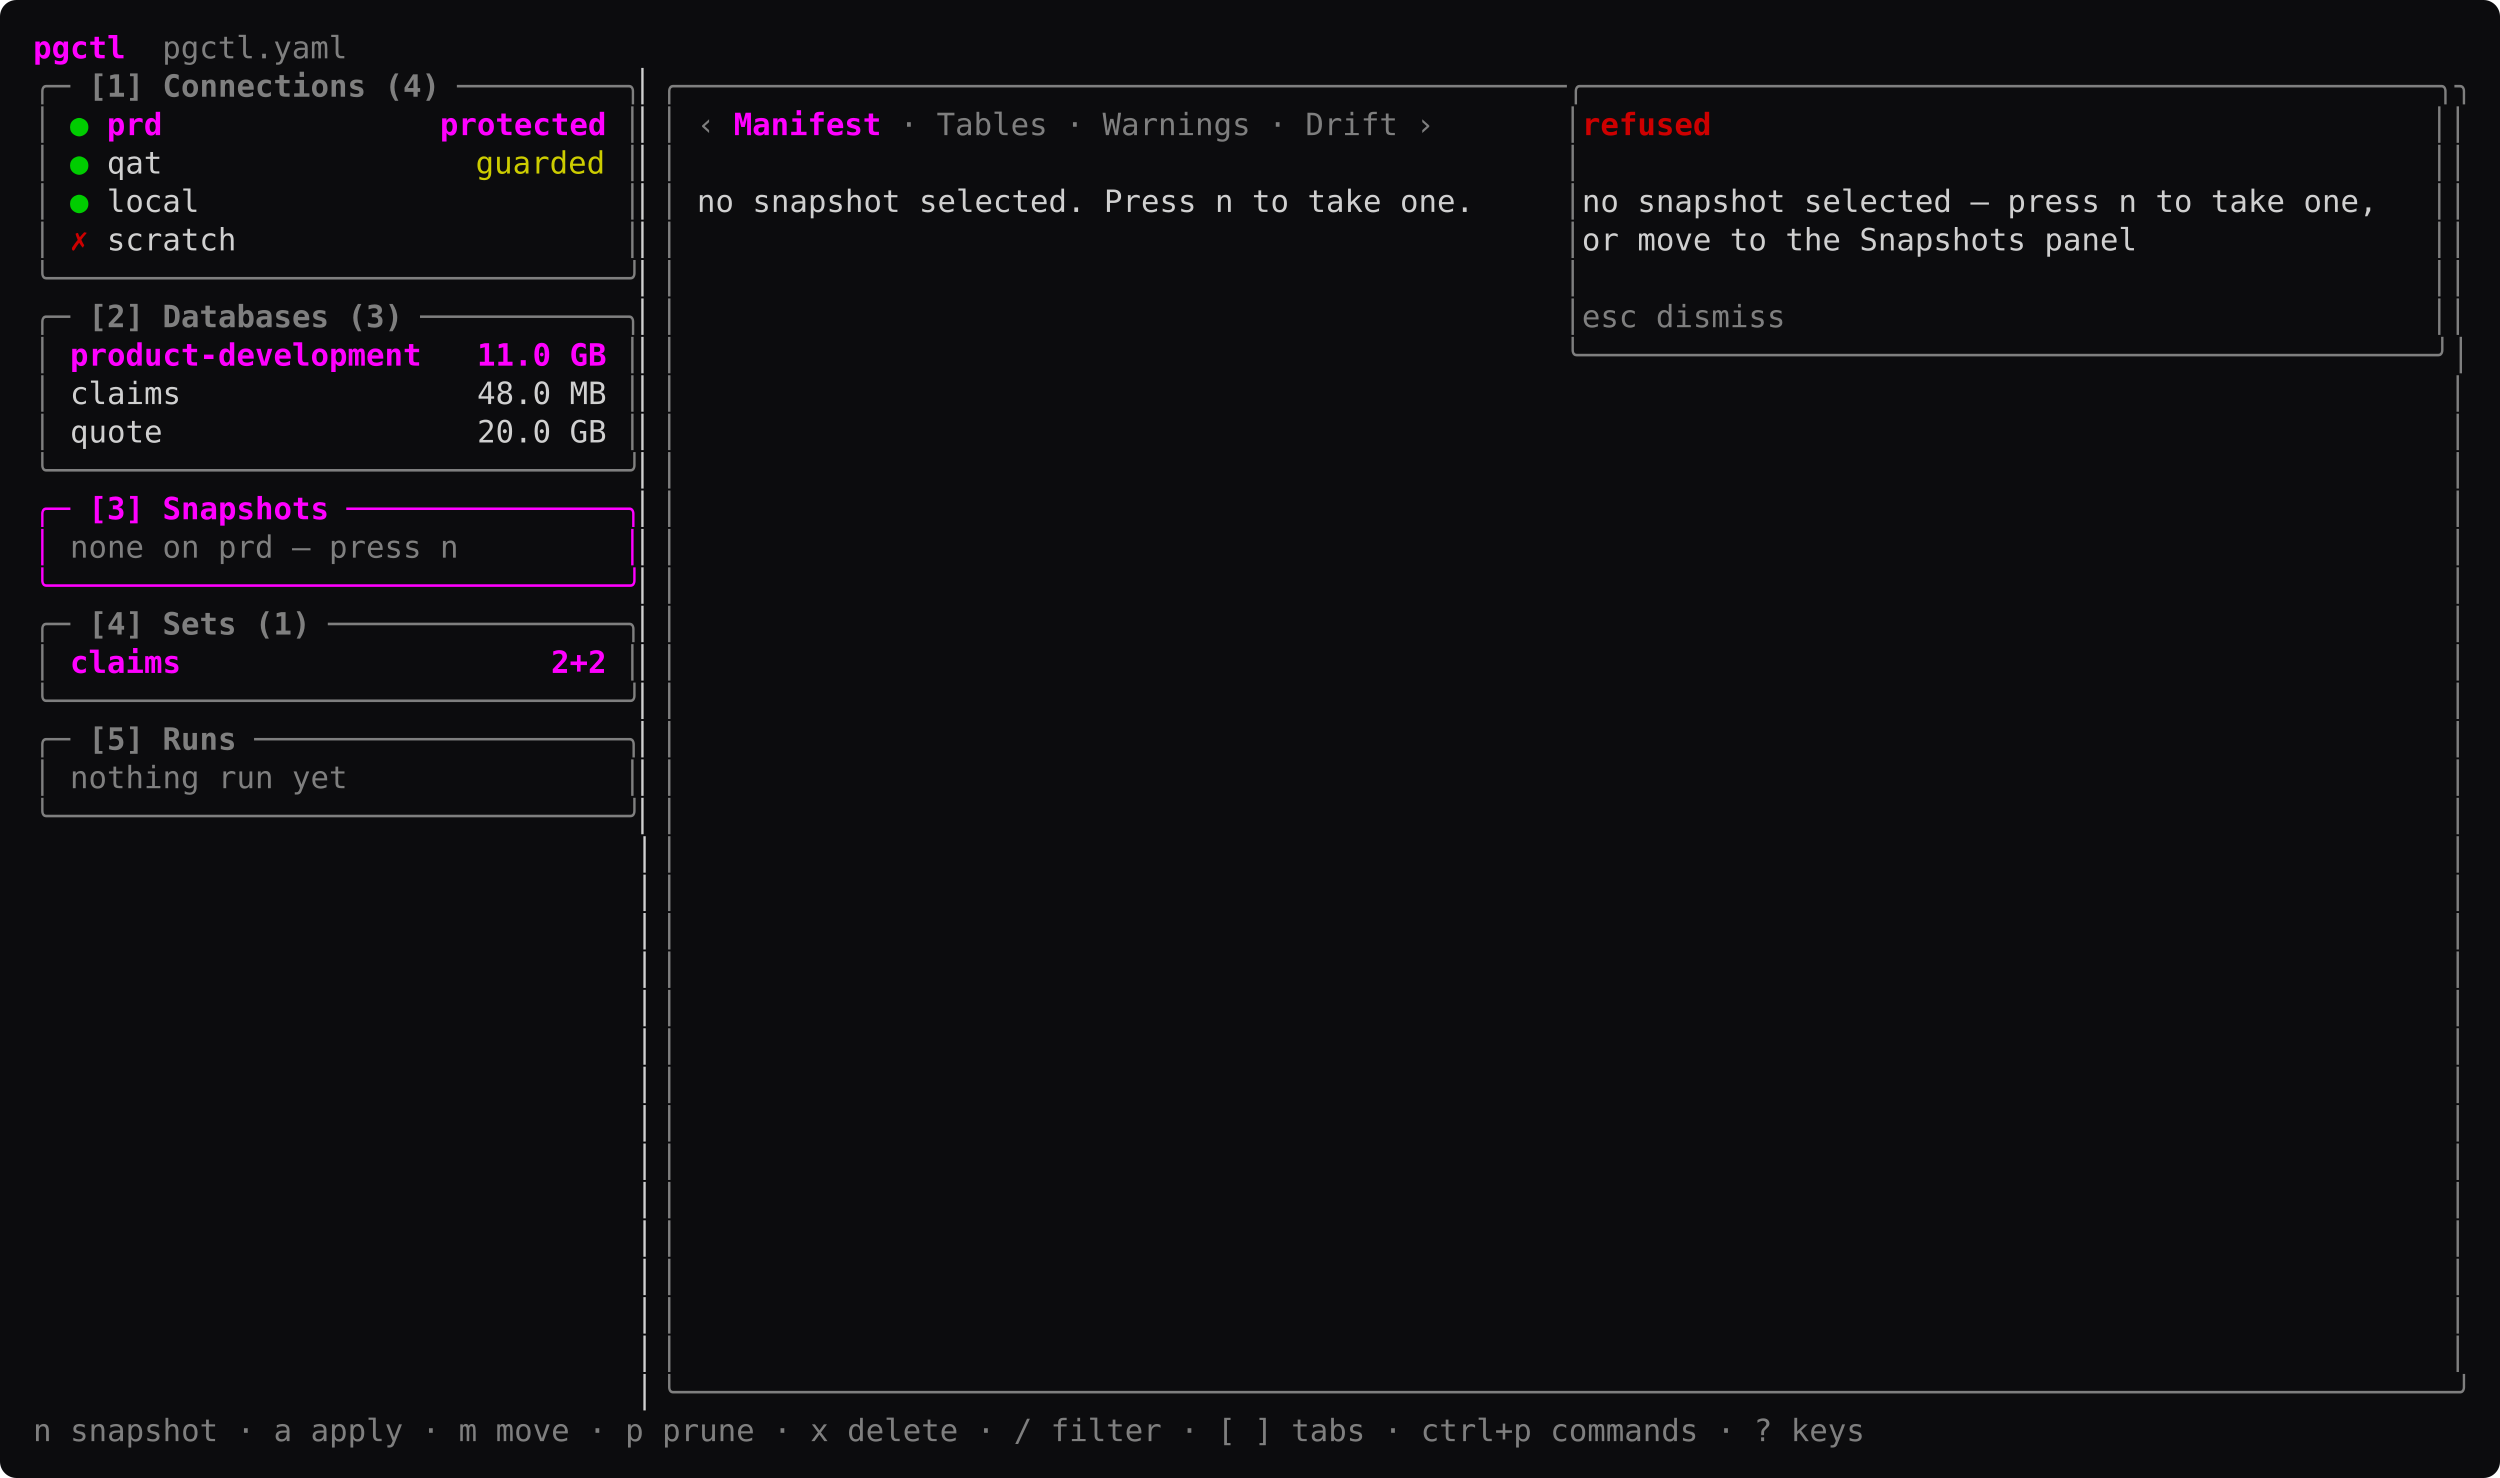
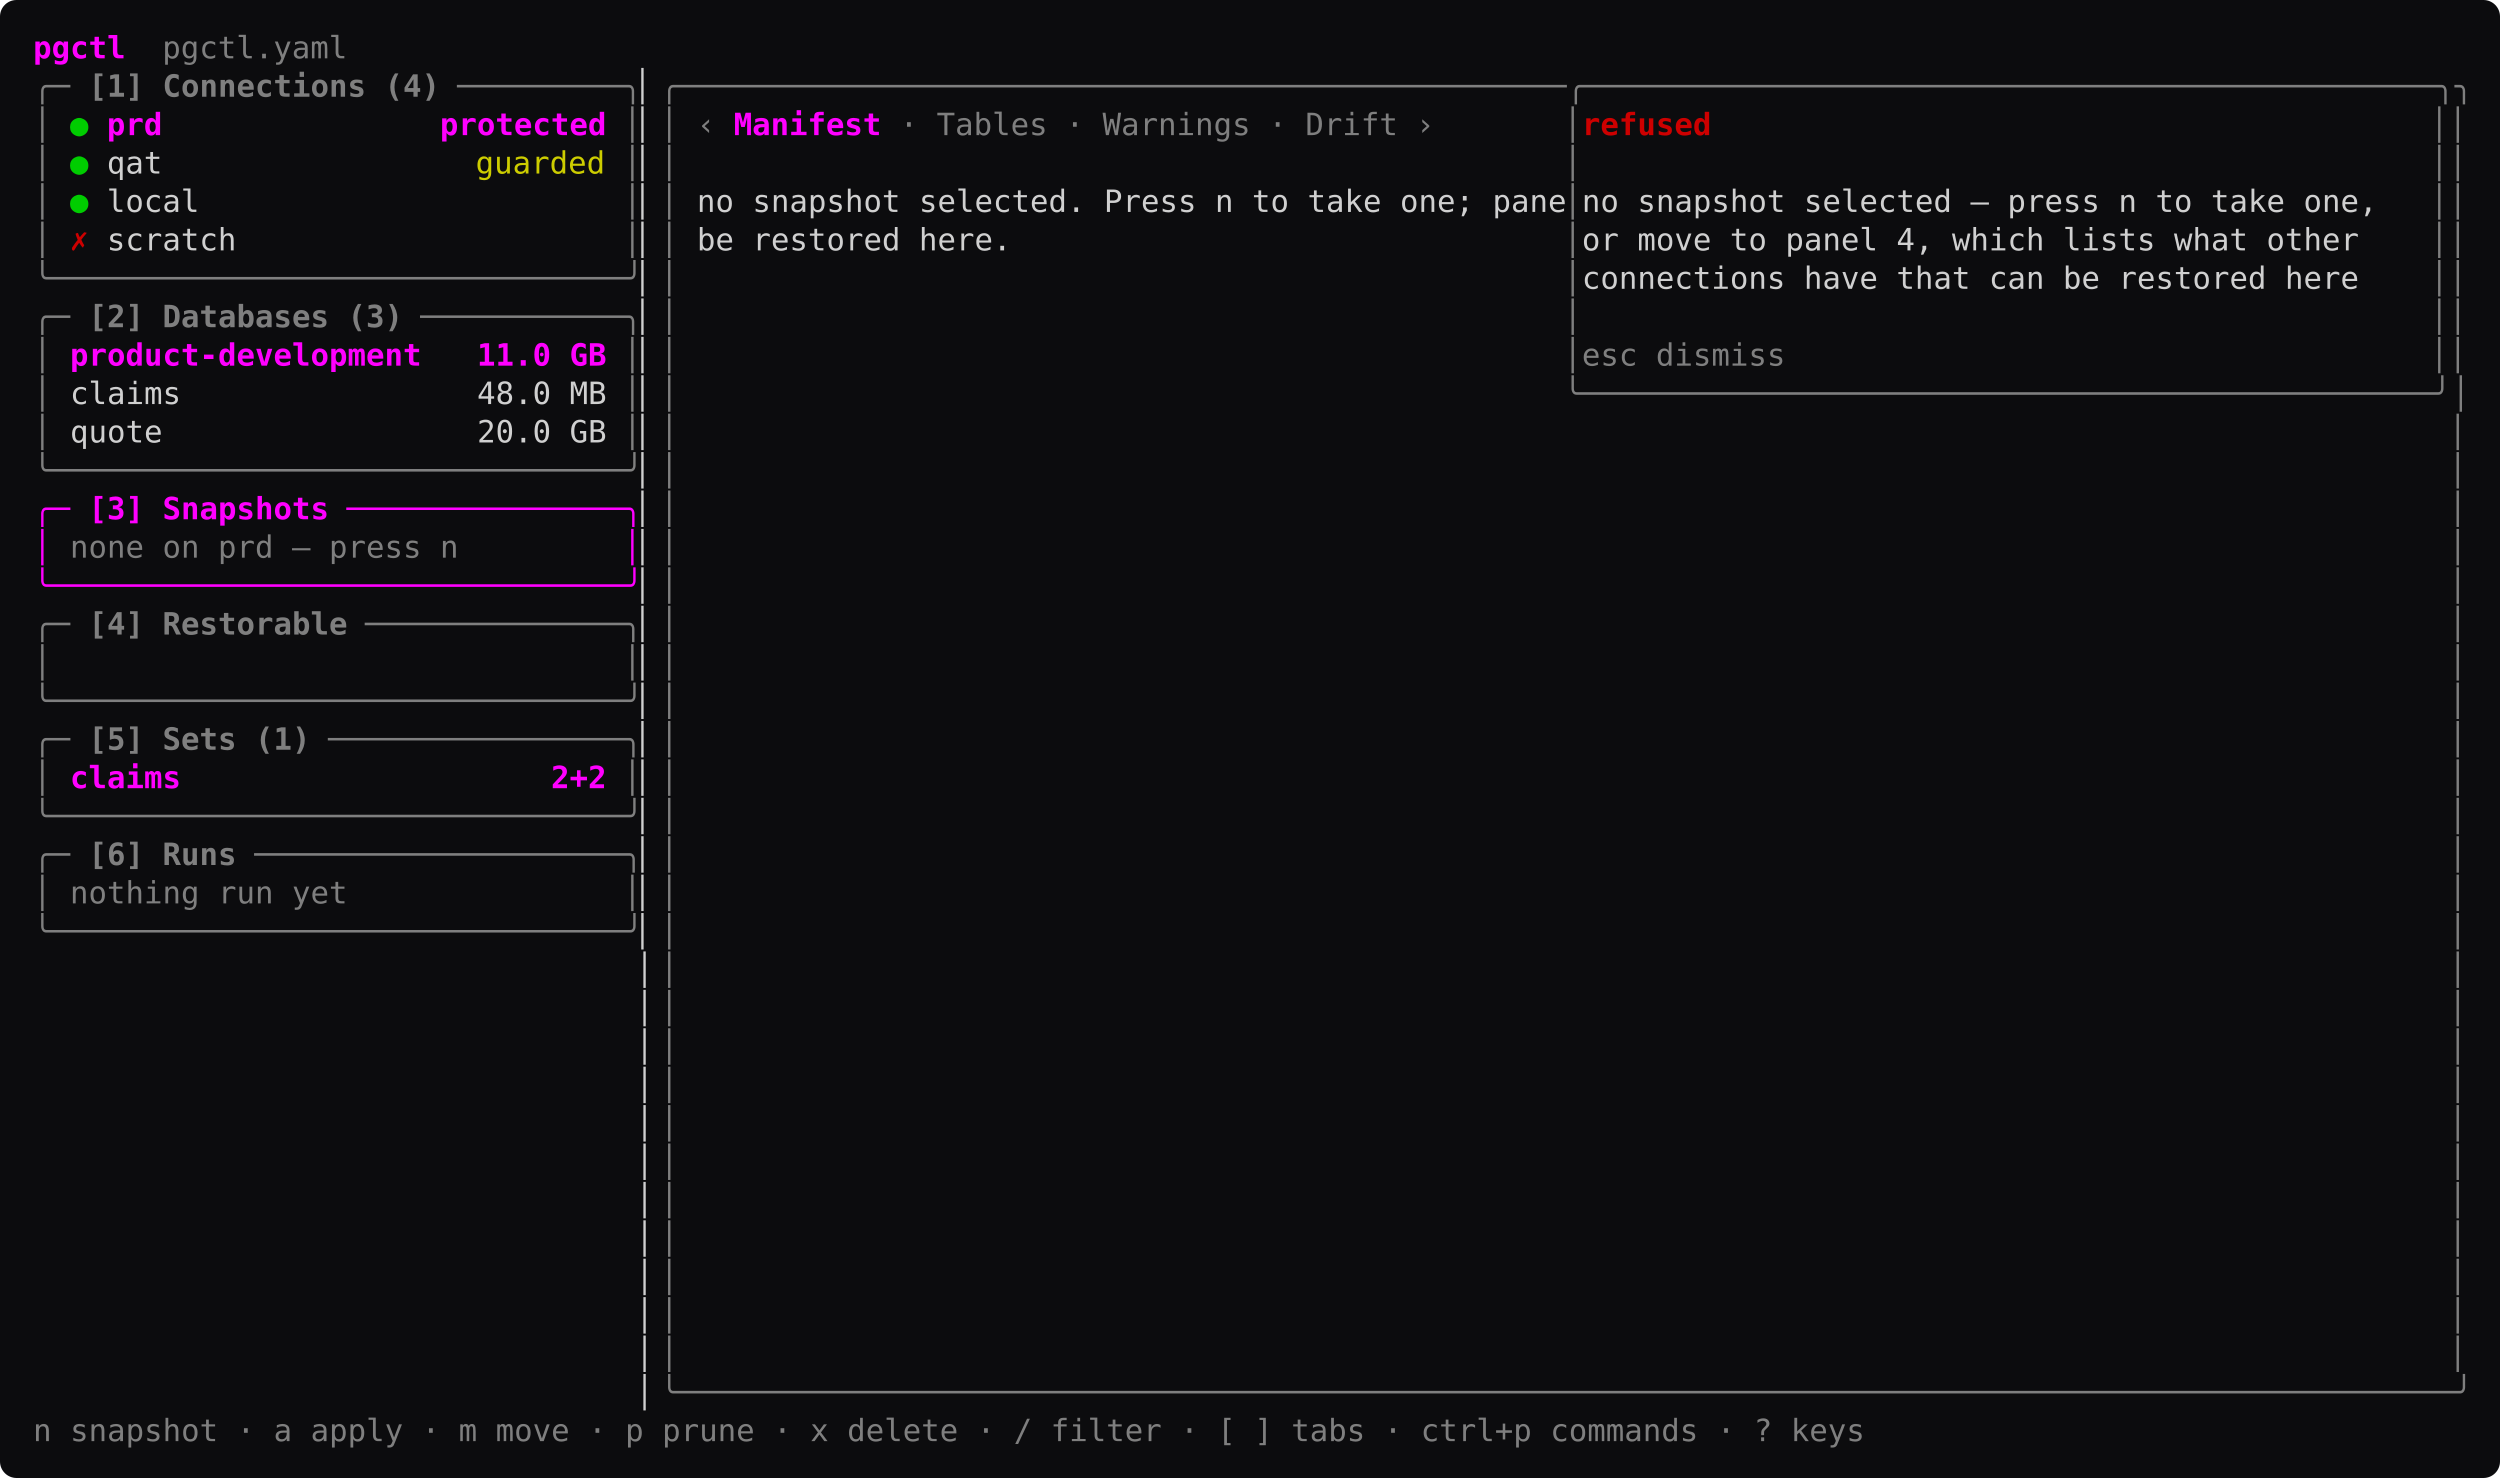
<svg xmlns="http://www.w3.org/2000/svg" width="1057.6" height="625.25" viewBox="0 0 1057.6 625.25" font-family="ui-monospace, 'SF Mono', SFMono-Regular, Menlo, Consolas, 'DejaVu Sans Mono', monospace" font-size="13" role="img">
  <rect width="1057.6" height="625.25" rx="7" fill="#0c0c0e" />
  <text x="14" y="24.68" textLength="39" lengthAdjust="spacing" fill="#ff00ff" font-weight="600" xml:space="preserve">pgctl</text>
  <text x="53" y="24.68" textLength="93.6" lengthAdjust="spacing" fill="#7f7f7f" xml:space="preserve">  pgctl.yaml</text>
  <text x="14" y="40.92" textLength="15.6" lengthAdjust="spacing" fill="#7f7f7f" xml:space="preserve">╭─</text>
  <text x="29.6" y="40.92" textLength="156" lengthAdjust="spacing" fill="#7f7f7f" font-weight="600" xml:space="preserve"> [1] Connections (4)</text>
  <text x="193.4" y="40.92" textLength="78" lengthAdjust="spacing" fill="#7f7f7f" xml:space="preserve">─────────╮</text>
  <text x="271.4" y="40.92" textLength="7.8" lengthAdjust="spacing" fill="#d0d0d0" xml:space="preserve">▏</text>
  <text x="279.2" y="40.92" textLength="764.4" lengthAdjust="spacing" fill="#7f7f7f" xml:space="preserve">╭────────────────────────────────────────────────╭──────────────────────────────────────────────╮╮</text>
  <text x="14" y="57.17" textLength="7.8" lengthAdjust="spacing" fill="#7f7f7f" xml:space="preserve">│</text>
  <text x="29.6" y="57.17" textLength="7.8" lengthAdjust="spacing" fill="#00cd00" xml:space="preserve">●</text>
  <text x="45.2" y="57.17" textLength="210.6" lengthAdjust="spacing" fill="#ff00ff" font-weight="600" xml:space="preserve">prd               protected</text>
  <text x="263.6" y="57.17" textLength="7.8" lengthAdjust="spacing" fill="#7f7f7f" xml:space="preserve">│</text>
  <text x="271.4" y="57.17" textLength="7.8" lengthAdjust="spacing" fill="#d0d0d0" xml:space="preserve">▏</text>
  <text x="279.2" y="57.17" textLength="7.8" lengthAdjust="spacing" fill="#7f7f7f" xml:space="preserve">│</text>
  <text x="294.8" y="57.17" textLength="7.8" lengthAdjust="spacing" fill="#7f7f7f" xml:space="preserve">‹</text>
  <text x="310.4" y="57.17" textLength="7.8" lengthAdjust="spacing" fill="#ff00ff" font-weight="600" xml:space="preserve">M</text>
  <text x="318.2" y="57.17" textLength="7.8" lengthAdjust="spacing" fill="#ff00ff" font-weight="600" xml:space="preserve">a</text>
  <text x="326" y="57.17" textLength="7.8" lengthAdjust="spacing" fill="#ff00ff" font-weight="600" xml:space="preserve">n</text>
  <text x="333.8" y="57.17" textLength="7.8" lengthAdjust="spacing" fill="#ff00ff" font-weight="600" xml:space="preserve">i</text>
  <text x="341.6" y="57.17" textLength="7.8" lengthAdjust="spacing" fill="#ff00ff" font-weight="600" xml:space="preserve">f</text>
  <text x="349.4" y="57.17" textLength="7.8" lengthAdjust="spacing" fill="#ff00ff" font-weight="600" xml:space="preserve">e</text>
  <text x="357.2" y="57.17" textLength="7.8" lengthAdjust="spacing" fill="#ff00ff" font-weight="600" xml:space="preserve">s</text>
  <text x="365" y="57.17" textLength="7.8" lengthAdjust="spacing" fill="#ff00ff" font-weight="600" xml:space="preserve">t</text>
  <text x="380.6" y="57.17" textLength="7.8" lengthAdjust="spacing" fill="#7f7f7f" xml:space="preserve">·</text>
  <text x="388.4" y="57.17" textLength="54.6" lengthAdjust="spacing" fill="#7f7f7f" xml:space="preserve"> Tables</text>
  <text x="450.8" y="57.17" textLength="7.8" lengthAdjust="spacing" fill="#7f7f7f" xml:space="preserve">·</text>
  <text x="458.6" y="57.17" textLength="70.2" lengthAdjust="spacing" fill="#7f7f7f" xml:space="preserve"> Warnings</text>
  <text x="536.6" y="57.17" textLength="7.8" lengthAdjust="spacing" fill="#7f7f7f" xml:space="preserve">·</text>
  <text x="544.4" y="57.17" textLength="46.8" lengthAdjust="spacing" fill="#7f7f7f" xml:space="preserve"> Drift</text>
  <text x="599" y="57.17" textLength="7.8" lengthAdjust="spacing" fill="#7f7f7f" xml:space="preserve">›</text>
  <text x="661.4" y="57.17" textLength="7.8" lengthAdjust="spacing" fill="#7f7f7f" xml:space="preserve">│</text>
  <text x="669.2" y="57.17" textLength="54.6" lengthAdjust="spacing" fill="#cd0000" font-weight="600" xml:space="preserve">refused</text>
  <text x="1028" y="57.17" textLength="15.6" lengthAdjust="spacing" fill="#7f7f7f" xml:space="preserve">││</text>
  <text x="14" y="73.42" textLength="7.8" lengthAdjust="spacing" fill="#7f7f7f" xml:space="preserve">│</text>
  <text x="29.6" y="73.42" textLength="7.8" lengthAdjust="spacing" fill="#00cd00" xml:space="preserve">●</text>
  <text x="45.2" y="73.42" textLength="23.4" lengthAdjust="spacing" fill="#d0d0d0" xml:space="preserve">qat</text>
  <text x="201.2" y="73.42" textLength="54.6" lengthAdjust="spacing" fill="#cdcd00" xml:space="preserve">guarded</text>
  <text x="263.6" y="73.42" textLength="7.8" lengthAdjust="spacing" fill="#7f7f7f" xml:space="preserve">│</text>
  <text x="271.4" y="73.42" textLength="7.8" lengthAdjust="spacing" fill="#d0d0d0" xml:space="preserve">▏</text>
  <text x="279.2" y="73.42" textLength="7.8" lengthAdjust="spacing" fill="#7f7f7f" xml:space="preserve">│</text>
  <text x="661.4" y="73.42" textLength="7.8" lengthAdjust="spacing" fill="#7f7f7f" xml:space="preserve">│</text>
  <text x="1028" y="73.42" textLength="15.6" lengthAdjust="spacing" fill="#7f7f7f" xml:space="preserve">││</text>
  <text x="14" y="89.67" textLength="7.8" lengthAdjust="spacing" fill="#7f7f7f" xml:space="preserve">│</text>
  <text x="29.6" y="89.67" textLength="7.8" lengthAdjust="spacing" fill="#00cd00" xml:space="preserve">●</text>
  <text x="45.2" y="89.67" textLength="39" lengthAdjust="spacing" fill="#d0d0d0" xml:space="preserve">local</text>
  <text x="263.6" y="89.67" textLength="7.8" lengthAdjust="spacing" fill="#7f7f7f" xml:space="preserve">│</text>
  <text x="271.4" y="89.67" textLength="7.8" lengthAdjust="spacing" fill="#d0d0d0" xml:space="preserve">▏</text>
  <text x="279.2" y="89.67" textLength="7.8" lengthAdjust="spacing" fill="#7f7f7f" xml:space="preserve">│</text>
-   <text x="287" y="89.67" textLength="335.4" lengthAdjust="spacing" fill="#d0d0d0" xml:space="preserve"> no snapshot selected. Press n to take one.</text>
+   <text x="287" y="89.67" textLength="374.4" lengthAdjust="spacing" fill="#d0d0d0" xml:space="preserve"> no snapshot selected. Press n to take one; pane</text>
  <text x="661.4" y="89.67" textLength="7.8" lengthAdjust="spacing" fill="#7f7f7f" xml:space="preserve">│</text>
  <text x="669.2" y="89.67" textLength="335.4" lengthAdjust="spacing" fill="#d0d0d0" xml:space="preserve">no snapshot selected — press n to take one,</text>
  <text x="1028" y="89.67" textLength="15.6" lengthAdjust="spacing" fill="#7f7f7f" xml:space="preserve">││</text>
  <text x="14" y="105.92" textLength="7.8" lengthAdjust="spacing" fill="#7f7f7f" xml:space="preserve">│</text>
  <text x="29.6" y="105.92" textLength="7.8" lengthAdjust="spacing" fill="#cd0000" font-weight="600" xml:space="preserve">✗</text>
  <text x="45.2" y="105.92" textLength="54.6" lengthAdjust="spacing" fill="#d0d0d0" xml:space="preserve">scratch</text>
  <text x="263.6" y="105.92" textLength="7.8" lengthAdjust="spacing" fill="#7f7f7f" xml:space="preserve">│</text>
  <text x="271.4" y="105.92" textLength="7.8" lengthAdjust="spacing" fill="#d0d0d0" xml:space="preserve">▏</text>
  <text x="279.2" y="105.92" textLength="7.8" lengthAdjust="spacing" fill="#7f7f7f" xml:space="preserve">│</text>
+   <text x="287" y="105.92" textLength="140.4" lengthAdjust="spacing" fill="#d0d0d0" xml:space="preserve"> be restored here.</text>
  <text x="661.4" y="105.92" textLength="7.8" lengthAdjust="spacing" fill="#7f7f7f" xml:space="preserve">│</text>
-   <text x="669.2" y="105.92" textLength="234" lengthAdjust="spacing" fill="#d0d0d0" xml:space="preserve">or move to the Snapshots panel</text>
+   <text x="669.2" y="105.92" textLength="327.6" lengthAdjust="spacing" fill="#d0d0d0" xml:space="preserve">or move to panel 4, which lists what other</text>
  <text x="1028" y="105.92" textLength="15.6" lengthAdjust="spacing" fill="#7f7f7f" xml:space="preserve">││</text>
  <text x="14" y="122.17" textLength="257.4" lengthAdjust="spacing" fill="#7f7f7f" xml:space="preserve">╰───────────────────────────────╯</text>
  <text x="271.4" y="122.17" textLength="7.8" lengthAdjust="spacing" fill="#d0d0d0" xml:space="preserve">▏</text>
  <text x="279.2" y="122.17" textLength="7.8" lengthAdjust="spacing" fill="#7f7f7f" xml:space="preserve">│</text>
  <text x="661.4" y="122.17" textLength="7.8" lengthAdjust="spacing" fill="#7f7f7f" xml:space="preserve">│</text>
+   <text x="669.2" y="122.17" textLength="327.6" lengthAdjust="spacing" fill="#d0d0d0" xml:space="preserve">connections have that can be restored here</text>
  <text x="1028" y="122.17" textLength="15.6" lengthAdjust="spacing" fill="#7f7f7f" xml:space="preserve">││</text>
  <text x="14" y="138.43" textLength="15.6" lengthAdjust="spacing" fill="#7f7f7f" xml:space="preserve">╭─</text>
  <text x="29.6" y="138.43" textLength="140.4" lengthAdjust="spacing" fill="#7f7f7f" font-weight="600" xml:space="preserve"> [2] Databases (3)</text>
  <text x="177.8" y="138.43" textLength="93.6" lengthAdjust="spacing" fill="#7f7f7f" xml:space="preserve">───────────╮</text>
  <text x="271.4" y="138.43" textLength="7.8" lengthAdjust="spacing" fill="#d0d0d0" xml:space="preserve">▏</text>
  <text x="279.2" y="138.43" textLength="7.8" lengthAdjust="spacing" fill="#7f7f7f" xml:space="preserve">│</text>
  <text x="661.4" y="138.43" textLength="7.8" lengthAdjust="spacing" fill="#7f7f7f" xml:space="preserve">│</text>
-   <text x="669.2" y="138.43" textLength="85.8" lengthAdjust="spacing" fill="#7f7f7f" xml:space="preserve">esc dismiss</text>
  <text x="1028" y="138.43" textLength="15.6" lengthAdjust="spacing" fill="#7f7f7f" xml:space="preserve">││</text>
  <text x="14" y="154.68" textLength="7.8" lengthAdjust="spacing" fill="#7f7f7f" xml:space="preserve">│</text>
  <text x="29.6" y="154.68" textLength="226.2" lengthAdjust="spacing" fill="#ff00ff" font-weight="600" xml:space="preserve">product-development   11.0 GB</text>
  <text x="263.6" y="154.68" textLength="7.8" lengthAdjust="spacing" fill="#7f7f7f" xml:space="preserve">│</text>
  <text x="271.4" y="154.68" textLength="7.8" lengthAdjust="spacing" fill="#d0d0d0" xml:space="preserve">▏</text>
  <text x="279.2" y="154.68" textLength="7.8" lengthAdjust="spacing" fill="#7f7f7f" xml:space="preserve">│</text>
-   <text x="661.4" y="154.68" textLength="382.2" lengthAdjust="spacing" fill="#7f7f7f" xml:space="preserve">╰──────────────────────────────────────────────╯│</text>
+   <text x="661.4" y="154.68" textLength="7.8" lengthAdjust="spacing" fill="#7f7f7f" xml:space="preserve">│</text>
+   <text x="669.2" y="154.68" textLength="85.8" lengthAdjust="spacing" fill="#7f7f7f" xml:space="preserve">esc dismiss</text>
+   <text x="1028" y="154.68" textLength="15.6" lengthAdjust="spacing" fill="#7f7f7f" xml:space="preserve">││</text>
  <text x="14" y="170.93" textLength="7.8" lengthAdjust="spacing" fill="#7f7f7f" xml:space="preserve">│</text>
  <text x="21.8" y="170.93" textLength="234" lengthAdjust="spacing" fill="#d0d0d0" xml:space="preserve"> claims                48.0 MB</text>
  <text x="263.6" y="170.93" textLength="7.8" lengthAdjust="spacing" fill="#7f7f7f" xml:space="preserve">│</text>
  <text x="271.4" y="170.93" textLength="7.8" lengthAdjust="spacing" fill="#d0d0d0" xml:space="preserve">▏</text>
  <text x="279.2" y="170.93" textLength="7.8" lengthAdjust="spacing" fill="#7f7f7f" xml:space="preserve">│</text>
-   <text x="1035.8" y="170.93" textLength="7.8" lengthAdjust="spacing" fill="#7f7f7f" xml:space="preserve">│</text>
+   <text x="661.4" y="170.93" textLength="382.2" lengthAdjust="spacing" fill="#7f7f7f" xml:space="preserve">╰──────────────────────────────────────────────╯│</text>
  <text x="14" y="187.18" textLength="7.8" lengthAdjust="spacing" fill="#7f7f7f" xml:space="preserve">│</text>
  <text x="21.8" y="187.18" textLength="234" lengthAdjust="spacing" fill="#d0d0d0" xml:space="preserve"> quote                 20.0 GB</text>
  <text x="263.6" y="187.18" textLength="7.8" lengthAdjust="spacing" fill="#7f7f7f" xml:space="preserve">│</text>
  <text x="271.4" y="187.18" textLength="7.8" lengthAdjust="spacing" fill="#d0d0d0" xml:space="preserve">▏</text>
  <text x="279.2" y="187.18" textLength="7.8" lengthAdjust="spacing" fill="#7f7f7f" xml:space="preserve">│</text>
  <text x="1035.8" y="187.18" textLength="7.8" lengthAdjust="spacing" fill="#7f7f7f" xml:space="preserve">│</text>
  <text x="14" y="203.43" textLength="257.4" lengthAdjust="spacing" fill="#7f7f7f" xml:space="preserve">╰───────────────────────────────╯</text>
  <text x="271.4" y="203.43" textLength="7.8" lengthAdjust="spacing" fill="#d0d0d0" xml:space="preserve">▏</text>
  <text x="279.2" y="203.43" textLength="7.8" lengthAdjust="spacing" fill="#7f7f7f" xml:space="preserve">│</text>
  <text x="1035.8" y="203.43" textLength="7.8" lengthAdjust="spacing" fill="#7f7f7f" xml:space="preserve">│</text>
  <text x="14" y="219.68" textLength="15.6" lengthAdjust="spacing" fill="#ff00ff" xml:space="preserve">╭─</text>
  <text x="29.6" y="219.68" textLength="109.2" lengthAdjust="spacing" fill="#ff00ff" font-weight="600" xml:space="preserve"> [3] Snapshots</text>
  <text x="146.6" y="219.68" textLength="124.8" lengthAdjust="spacing" fill="#ff00ff" xml:space="preserve">───────────────╮</text>
  <text x="271.4" y="219.68" textLength="7.8" lengthAdjust="spacing" fill="#d0d0d0" xml:space="preserve">▏</text>
  <text x="279.2" y="219.68" textLength="7.8" lengthAdjust="spacing" fill="#7f7f7f" xml:space="preserve">│</text>
  <text x="1035.8" y="219.68" textLength="7.8" lengthAdjust="spacing" fill="#7f7f7f" xml:space="preserve">│</text>
  <text x="14" y="235.93" textLength="7.8" lengthAdjust="spacing" fill="#ff00ff" xml:space="preserve">│</text>
  <text x="29.6" y="235.93" textLength="163.8" lengthAdjust="spacing" fill="#7f7f7f" xml:space="preserve">none on prd — press n</text>
  <text x="263.6" y="235.93" textLength="7.8" lengthAdjust="spacing" fill="#ff00ff" xml:space="preserve">│</text>
  <text x="271.4" y="235.93" textLength="7.8" lengthAdjust="spacing" fill="#d0d0d0" xml:space="preserve">▏</text>
  <text x="279.2" y="235.93" textLength="7.8" lengthAdjust="spacing" fill="#7f7f7f" xml:space="preserve">│</text>
  <text x="1035.8" y="235.93" textLength="7.8" lengthAdjust="spacing" fill="#7f7f7f" xml:space="preserve">│</text>
  <text x="14" y="252.18" textLength="257.4" lengthAdjust="spacing" fill="#ff00ff" xml:space="preserve">╰───────────────────────────────╯</text>
  <text x="271.4" y="252.18" textLength="7.8" lengthAdjust="spacing" fill="#d0d0d0" xml:space="preserve">▏</text>
  <text x="279.2" y="252.18" textLength="7.8" lengthAdjust="spacing" fill="#7f7f7f" xml:space="preserve">│</text>
  <text x="1035.8" y="252.18" textLength="7.8" lengthAdjust="spacing" fill="#7f7f7f" xml:space="preserve">│</text>
  <text x="14" y="268.43" textLength="15.6" lengthAdjust="spacing" fill="#7f7f7f" xml:space="preserve">╭─</text>
-   <text x="29.6" y="268.43" textLength="101.4" lengthAdjust="spacing" fill="#7f7f7f" font-weight="600" xml:space="preserve"> [4] Sets (1)</text>
-   <text x="138.8" y="268.43" textLength="132.6" lengthAdjust="spacing" fill="#7f7f7f" xml:space="preserve">────────────────╮</text>
+   <text x="29.6" y="268.43" textLength="117" lengthAdjust="spacing" fill="#7f7f7f" font-weight="600" xml:space="preserve"> [4] Restorable</text>
+   <text x="154.4" y="268.43" textLength="117" lengthAdjust="spacing" fill="#7f7f7f" xml:space="preserve">──────────────╮</text>
  <text x="271.4" y="268.43" textLength="7.8" lengthAdjust="spacing" fill="#d0d0d0" xml:space="preserve">▏</text>
  <text x="279.2" y="268.43" textLength="7.8" lengthAdjust="spacing" fill="#7f7f7f" xml:space="preserve">│</text>
  <text x="1035.8" y="268.43" textLength="7.8" lengthAdjust="spacing" fill="#7f7f7f" xml:space="preserve">│</text>
  <text x="14" y="284.68" textLength="7.8" lengthAdjust="spacing" fill="#7f7f7f" xml:space="preserve">│</text>
-   <text x="29.6" y="284.68" textLength="226.2" lengthAdjust="spacing" fill="#ff00ff" font-weight="600" xml:space="preserve">claims                    2+2</text>
  <text x="263.6" y="284.68" textLength="7.8" lengthAdjust="spacing" fill="#7f7f7f" xml:space="preserve">│</text>
  <text x="271.4" y="284.68" textLength="7.8" lengthAdjust="spacing" fill="#d0d0d0" xml:space="preserve">▏</text>
  <text x="279.2" y="284.68" textLength="7.8" lengthAdjust="spacing" fill="#7f7f7f" xml:space="preserve">│</text>
  <text x="1035.8" y="284.68" textLength="7.8" lengthAdjust="spacing" fill="#7f7f7f" xml:space="preserve">│</text>
  <text x="14" y="300.93" textLength="257.4" lengthAdjust="spacing" fill="#7f7f7f" xml:space="preserve">╰───────────────────────────────╯</text>
  <text x="271.4" y="300.93" textLength="7.8" lengthAdjust="spacing" fill="#d0d0d0" xml:space="preserve">▏</text>
  <text x="279.2" y="300.93" textLength="7.8" lengthAdjust="spacing" fill="#7f7f7f" xml:space="preserve">│</text>
  <text x="1035.8" y="300.93" textLength="7.8" lengthAdjust="spacing" fill="#7f7f7f" xml:space="preserve">│</text>
  <text x="14" y="317.18" textLength="15.6" lengthAdjust="spacing" fill="#7f7f7f" xml:space="preserve">╭─</text>
-   <text x="29.6" y="317.18" textLength="70.2" lengthAdjust="spacing" fill="#7f7f7f" font-weight="600" xml:space="preserve"> [5] Runs</text>
-   <text x="107.6" y="317.18" textLength="163.8" lengthAdjust="spacing" fill="#7f7f7f" xml:space="preserve">────────────────────╮</text>
+   <text x="29.6" y="317.18" textLength="101.4" lengthAdjust="spacing" fill="#7f7f7f" font-weight="600" xml:space="preserve"> [5] Sets (1)</text>
+   <text x="138.8" y="317.18" textLength="132.6" lengthAdjust="spacing" fill="#7f7f7f" xml:space="preserve">────────────────╮</text>
  <text x="271.4" y="317.18" textLength="7.8" lengthAdjust="spacing" fill="#d0d0d0" xml:space="preserve">▏</text>
  <text x="279.2" y="317.18" textLength="7.8" lengthAdjust="spacing" fill="#7f7f7f" xml:space="preserve">│</text>
  <text x="1035.8" y="317.18" textLength="7.8" lengthAdjust="spacing" fill="#7f7f7f" xml:space="preserve">│</text>
  <text x="14" y="333.43" textLength="7.8" lengthAdjust="spacing" fill="#7f7f7f" xml:space="preserve">│</text>
-   <text x="29.6" y="333.43" textLength="117" lengthAdjust="spacing" fill="#7f7f7f" xml:space="preserve">nothing run yet</text>
+   <text x="29.6" y="333.43" textLength="226.2" lengthAdjust="spacing" fill="#ff00ff" font-weight="600" xml:space="preserve">claims                    2+2</text>
  <text x="263.6" y="333.43" textLength="7.8" lengthAdjust="spacing" fill="#7f7f7f" xml:space="preserve">│</text>
  <text x="271.4" y="333.43" textLength="7.8" lengthAdjust="spacing" fill="#d0d0d0" xml:space="preserve">▏</text>
  <text x="279.2" y="333.43" textLength="7.8" lengthAdjust="spacing" fill="#7f7f7f" xml:space="preserve">│</text>
  <text x="1035.8" y="333.43" textLength="7.8" lengthAdjust="spacing" fill="#7f7f7f" xml:space="preserve">│</text>
  <text x="14" y="349.68" textLength="257.4" lengthAdjust="spacing" fill="#7f7f7f" xml:space="preserve">╰───────────────────────────────╯</text>
  <text x="271.4" y="349.68" textLength="7.8" lengthAdjust="spacing" fill="#d0d0d0" xml:space="preserve">▏</text>
  <text x="279.2" y="349.68" textLength="7.8" lengthAdjust="spacing" fill="#7f7f7f" xml:space="preserve">│</text>
  <text x="1035.8" y="349.68" textLength="7.8" lengthAdjust="spacing" fill="#7f7f7f" xml:space="preserve">│</text>
-   <text x="14" y="365.93" textLength="265.2" lengthAdjust="spacing" fill="#d0d0d0" xml:space="preserve">                                 ▏</text>
+   <text x="14" y="365.93" textLength="15.6" lengthAdjust="spacing" fill="#7f7f7f" xml:space="preserve">╭─</text>
+   <text x="29.6" y="365.93" textLength="70.2" lengthAdjust="spacing" fill="#7f7f7f" font-weight="600" xml:space="preserve"> [6] Runs</text>
+   <text x="107.6" y="365.93" textLength="163.8" lengthAdjust="spacing" fill="#7f7f7f" xml:space="preserve">────────────────────╮</text>
+   <text x="271.4" y="365.93" textLength="7.8" lengthAdjust="spacing" fill="#d0d0d0" xml:space="preserve">▏</text>
  <text x="279.2" y="365.93" textLength="7.8" lengthAdjust="spacing" fill="#7f7f7f" xml:space="preserve">│</text>
  <text x="1035.8" y="365.93" textLength="7.8" lengthAdjust="spacing" fill="#7f7f7f" xml:space="preserve">│</text>
-   <text x="14" y="382.18" textLength="265.2" lengthAdjust="spacing" fill="#d0d0d0" xml:space="preserve">                                 ▏</text>
+   <text x="14" y="382.18" textLength="7.8" lengthAdjust="spacing" fill="#7f7f7f" xml:space="preserve">│</text>
+   <text x="29.6" y="382.18" textLength="117" lengthAdjust="spacing" fill="#7f7f7f" xml:space="preserve">nothing run yet</text>
+   <text x="263.6" y="382.18" textLength="7.8" lengthAdjust="spacing" fill="#7f7f7f" xml:space="preserve">│</text>
+   <text x="271.4" y="382.18" textLength="7.8" lengthAdjust="spacing" fill="#d0d0d0" xml:space="preserve">▏</text>
  <text x="279.2" y="382.18" textLength="7.8" lengthAdjust="spacing" fill="#7f7f7f" xml:space="preserve">│</text>
  <text x="1035.8" y="382.18" textLength="7.8" lengthAdjust="spacing" fill="#7f7f7f" xml:space="preserve">│</text>
-   <text x="14" y="398.43" textLength="265.2" lengthAdjust="spacing" fill="#d0d0d0" xml:space="preserve">                                 ▏</text>
+   <text x="14" y="398.43" textLength="257.4" lengthAdjust="spacing" fill="#7f7f7f" xml:space="preserve">╰───────────────────────────────╯</text>
+   <text x="271.4" y="398.43" textLength="7.8" lengthAdjust="spacing" fill="#d0d0d0" xml:space="preserve">▏</text>
  <text x="279.2" y="398.43" textLength="7.8" lengthAdjust="spacing" fill="#7f7f7f" xml:space="preserve">│</text>
  <text x="1035.8" y="398.43" textLength="7.8" lengthAdjust="spacing" fill="#7f7f7f" xml:space="preserve">│</text>
  <text x="14" y="414.68" textLength="265.2" lengthAdjust="spacing" fill="#d0d0d0" xml:space="preserve">                                 ▏</text>
  <text x="279.2" y="414.68" textLength="7.8" lengthAdjust="spacing" fill="#7f7f7f" xml:space="preserve">│</text>
  <text x="1035.8" y="414.68" textLength="7.8" lengthAdjust="spacing" fill="#7f7f7f" xml:space="preserve">│</text>
  <text x="14" y="430.93" textLength="265.2" lengthAdjust="spacing" fill="#d0d0d0" xml:space="preserve">                                 ▏</text>
  <text x="279.2" y="430.93" textLength="7.8" lengthAdjust="spacing" fill="#7f7f7f" xml:space="preserve">│</text>
  <text x="1035.8" y="430.93" textLength="7.8" lengthAdjust="spacing" fill="#7f7f7f" xml:space="preserve">│</text>
  <text x="14" y="447.18" textLength="265.2" lengthAdjust="spacing" fill="#d0d0d0" xml:space="preserve">                                 ▏</text>
  <text x="279.2" y="447.18" textLength="7.8" lengthAdjust="spacing" fill="#7f7f7f" xml:space="preserve">│</text>
  <text x="1035.8" y="447.18" textLength="7.8" lengthAdjust="spacing" fill="#7f7f7f" xml:space="preserve">│</text>
  <text x="14" y="463.43" textLength="265.2" lengthAdjust="spacing" fill="#d0d0d0" xml:space="preserve">                                 ▏</text>
  <text x="279.2" y="463.43" textLength="7.8" lengthAdjust="spacing" fill="#7f7f7f" xml:space="preserve">│</text>
  <text x="1035.8" y="463.43" textLength="7.8" lengthAdjust="spacing" fill="#7f7f7f" xml:space="preserve">│</text>
  <text x="14" y="479.68" textLength="265.2" lengthAdjust="spacing" fill="#d0d0d0" xml:space="preserve">                                 ▏</text>
  <text x="279.2" y="479.68" textLength="7.8" lengthAdjust="spacing" fill="#7f7f7f" xml:space="preserve">│</text>
  <text x="1035.8" y="479.68" textLength="7.8" lengthAdjust="spacing" fill="#7f7f7f" xml:space="preserve">│</text>
  <text x="14" y="495.93" textLength="265.2" lengthAdjust="spacing" fill="#d0d0d0" xml:space="preserve">                                 ▏</text>
  <text x="279.2" y="495.93" textLength="7.8" lengthAdjust="spacing" fill="#7f7f7f" xml:space="preserve">│</text>
  <text x="1035.8" y="495.93" textLength="7.8" lengthAdjust="spacing" fill="#7f7f7f" xml:space="preserve">│</text>
  <text x="14" y="512.17" textLength="265.2" lengthAdjust="spacing" fill="#d0d0d0" xml:space="preserve">                                 ▏</text>
  <text x="279.2" y="512.17" textLength="7.8" lengthAdjust="spacing" fill="#7f7f7f" xml:space="preserve">│</text>
  <text x="1035.8" y="512.17" textLength="7.8" lengthAdjust="spacing" fill="#7f7f7f" xml:space="preserve">│</text>
  <text x="14" y="528.42" textLength="265.2" lengthAdjust="spacing" fill="#d0d0d0" xml:space="preserve">                                 ▏</text>
  <text x="279.2" y="528.42" textLength="7.8" lengthAdjust="spacing" fill="#7f7f7f" xml:space="preserve">│</text>
  <text x="1035.8" y="528.42" textLength="7.8" lengthAdjust="spacing" fill="#7f7f7f" xml:space="preserve">│</text>
  <text x="14" y="544.67" textLength="265.2" lengthAdjust="spacing" fill="#d0d0d0" xml:space="preserve">                                 ▏</text>
  <text x="279.2" y="544.67" textLength="7.8" lengthAdjust="spacing" fill="#7f7f7f" xml:space="preserve">│</text>
  <text x="1035.8" y="544.67" textLength="7.8" lengthAdjust="spacing" fill="#7f7f7f" xml:space="preserve">│</text>
  <text x="14" y="560.92" textLength="265.2" lengthAdjust="spacing" fill="#d0d0d0" xml:space="preserve">                                 ▏</text>
  <text x="279.2" y="560.92" textLength="7.8" lengthAdjust="spacing" fill="#7f7f7f" xml:space="preserve">│</text>
  <text x="1035.8" y="560.92" textLength="7.8" lengthAdjust="spacing" fill="#7f7f7f" xml:space="preserve">│</text>
  <text x="14" y="577.17" textLength="265.2" lengthAdjust="spacing" fill="#d0d0d0" xml:space="preserve">                                 ▏</text>
  <text x="279.2" y="577.17" textLength="7.8" lengthAdjust="spacing" fill="#7f7f7f" xml:space="preserve">│</text>
  <text x="1035.8" y="577.17" textLength="7.8" lengthAdjust="spacing" fill="#7f7f7f" xml:space="preserve">│</text>
  <text x="14" y="593.42" textLength="265.2" lengthAdjust="spacing" fill="#d0d0d0" xml:space="preserve">                                 ▏</text>
  <text x="279.2" y="593.42" textLength="764.4" lengthAdjust="spacing" fill="#7f7f7f" xml:space="preserve">╰────────────────────────────────────────────────────────────────────────────────────────────────╯</text>
  <text x="14" y="609.67" textLength="772.2" lengthAdjust="spacing" fill="#7f7f7f" xml:space="preserve">n snapshot · a apply · m move · p prune · x delete · / filter · [ ] tabs · ctrl+p commands · ? keys</text>
</svg>
